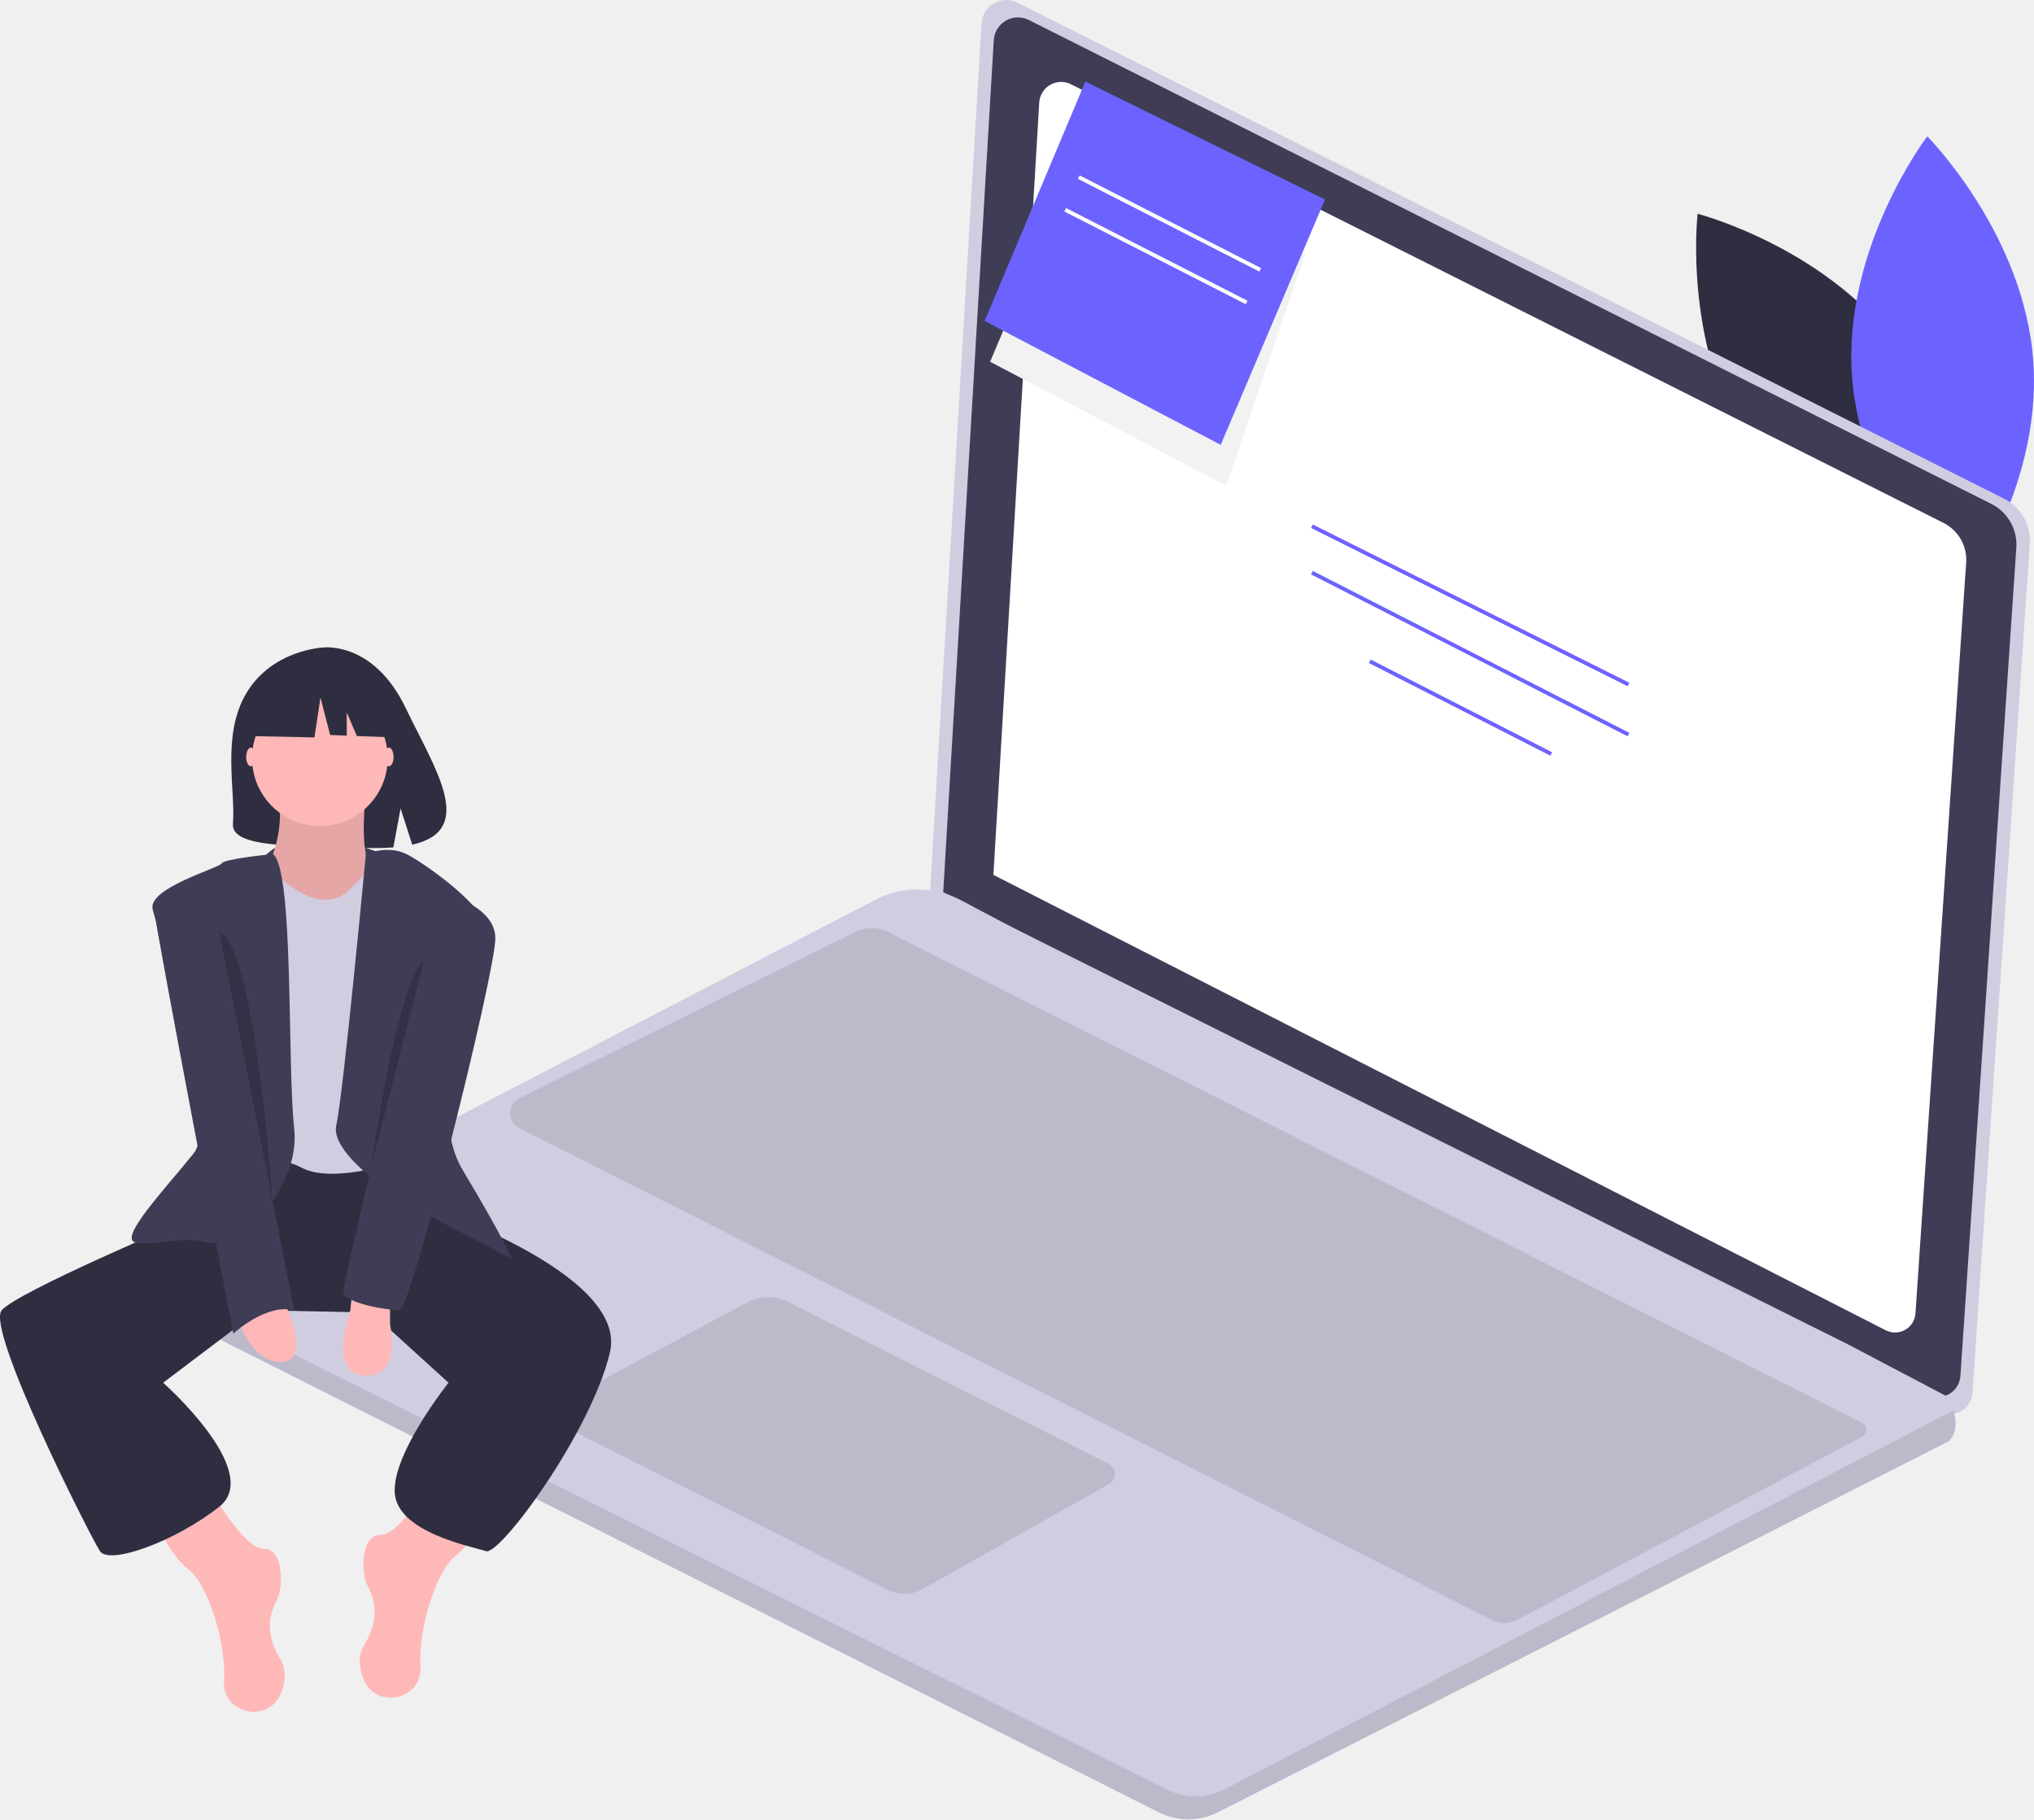
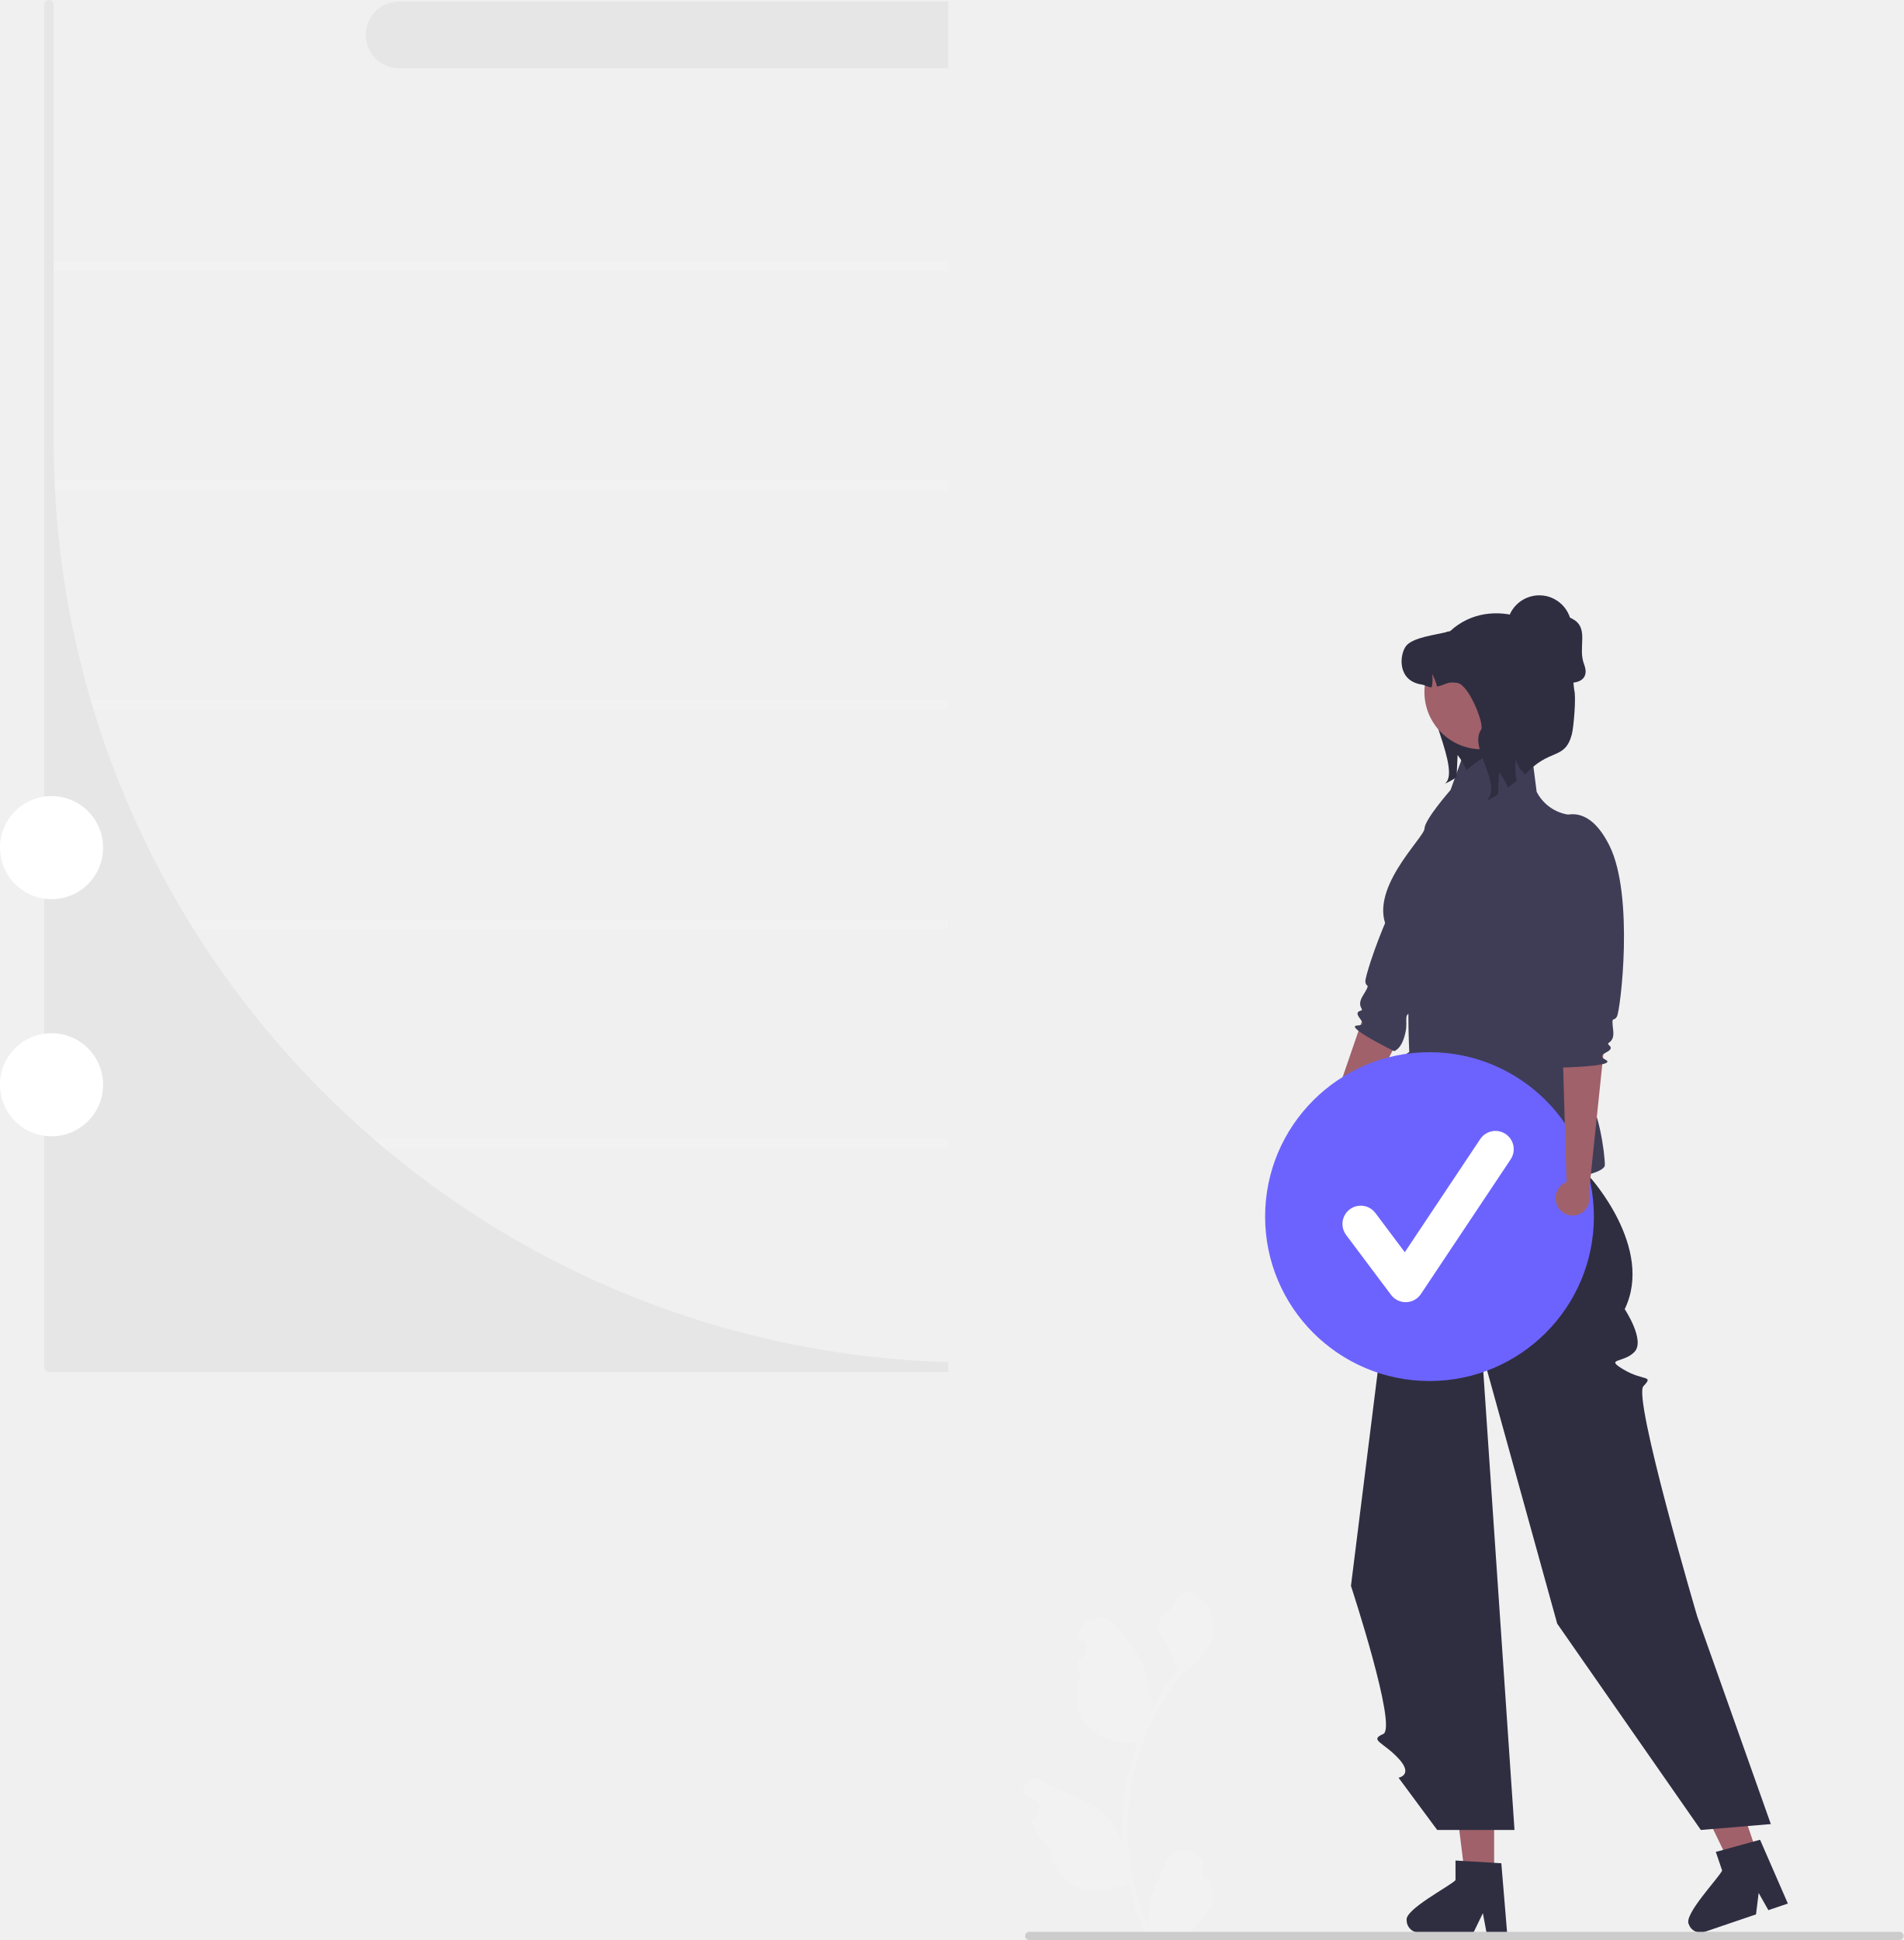
- <svg xmlns="http://www.w3.org/2000/svg" id="a6afbdd4-4f8a-4a84-bbe8-d87b6169081e" data-name="Layer 1" width="747.758" height="668.841" viewBox="0 0 747.758 668.841">
-   <path d="M927.171,245.864c26.72,38.985,20.807,89.488,20.807,89.488s-49.235-12.705-75.955-51.69-20.807-89.488-20.807-89.488S900.451,206.879,927.171,245.864Z" transform="translate(-227.1212 -115.5797)" fill="#2f2e41" />
-   <path d="M907.945,253.308c3.127,47.16,39.017,83.179,39.017,83.179S977.783,296.045,974.656,248.885s-39.017-83.179-39.017-83.179S904.818,206.149,907.945,253.308Z" transform="translate(-227.1212 -115.5797)" fill="#6c63ff" />
-   <path d="M601.167,116.562,963.942,298.951a17.155,17.155,0,0,1,9.41,16.482L952.275,627.638a8.5,8.5,0,0,1-12.315,7.013L568.913,445.287,587.962,124.173A9.123,9.123,0,0,1,601.167,116.562Z" transform="translate(-227.1212 -115.5797)" fill="#d0cde1" />
-   <path d="M605.342,122.924l353.864,177.91a16.733,16.733,0,0,1,9.179,16.077L947.826,621.446a8.291,8.291,0,0,1-12.012,6.841L573.88,443.575l18.581-313.227A8.899,8.899,0,0,1,605.342,122.924Z" transform="translate(-227.1212 -115.5797)" fill="#3f3d56" />
-   <path d="M620.851,146.554,941.618,307.824a15.168,15.168,0,0,1,8.32,14.574L931.302,598.45a7.515,7.515,0,0,1-10.889,6.201L592.331,437.215l16.843-283.931A8.067,8.067,0,0,1,620.851,146.554Z" transform="translate(-227.1212 -115.5797)" fill="#fff" />
-   <path d="M289.867,598.911,653.105,781.842a24.185,24.185,0,0,0,21.786-.028L943.605,645.406c3.151-3.151,2.711-7.82,1.703-11.326a25.229,25.229,0,0,0-1.987-4.896l-36.618-19.26L598.832,456.315l-18.394-9.765a34.059,34.059,0,0,0-31.636-.128L289.753,580.985a10.058,10.058,0,0,0,.114,17.926Z" transform="translate(-227.1212 -115.5797)" fill="#d0cde1" />
-   <path d="M289.867,598.911,653.105,781.842a24.185,24.185,0,0,0,21.786-.028L943.605,645.406c3.151-3.151,2.711-7.82,1.703-11.326L677.397,773.334a23.37,23.37,0,0,1-21.199.182L284.445,588.308A10.017,10.017,0,0,0,289.867,598.911Z" transform="translate(-227.1212 -115.5797)" opacity="0.1" />
-   <path d="M634.638,653.721,517.003,594.276a16.529,16.529,0,0,0-15.244.173l-68.241,36.457a4.882,4.882,0,0,0,.102,8.664l119.941,60.483a13.586,13.586,0,0,0,12.786-.294L634.86,661.161A4.203,4.203,0,0,0,634.638,653.721Z" transform="translate(-227.1212 -115.5797)" opacity="0.1" />
-   <path d="M911.687,643.779l-126.586,67.249a10.297,10.297,0,0,1-9.477.095l-357.66-180.87a6.082,6.082,0,0,1,.047-10.879l123.615-61.183a13.404,13.404,0,0,1,11.977.043L911.631,638.626A2.901,2.901,0,0,1,911.687,643.779Z" transform="translate(-227.1212 -115.5797)" opacity="0.1" />
-   <rect x="766.903" y="273.072" width="1.419" height="130.118" transform="translate(-105.2287 757.9083) rotate(-63.43495)" fill="#6c63ff" />
-   <rect x="766.904" y="290.492" width="1.418" height="130.759" transform="translate(-125.9096 761.6211) rotate(-62.90908)" fill="#6c63ff" />
-   <rect x="763.355" y="338.292" width="1.42" height="74.9" transform="translate(-145.3055 769.5868) rotate(-62.93456)" fill="#6c63ff" />
-   <path d="M366.648,429.127s-28.38-12.367-41.711.697S360.628,438.587,366.648,429.127Z" transform="translate(-227.1212 -115.5797)" fill="#3f3d56" />
-   <path d="M317.643,370.478C327.18,354.362,346.049,353.611,346.049,353.611s18.387-2.351,30.182,22.192c10.994,22.877,26.167,44.965,2.443,50.32l-4.285-13.338L371.734,427.117a92.827,92.827,0,0,1-10.151.173c-25.407-.82-49.603.24-48.824-8.877C313.796,406.294,308.466,385.984,317.643,370.478Z" transform="translate(-227.1212 -115.5797)" fill="#2f2e41" />
-   <path d="M304.297,662.62s12.04,22.36,19.78,22.36,6.88,14.62,5.16,18.06-6.02,11.18.86,22.36c2.403,3.905,1.973,8.335.396,12.447-4.419,11.52-21.607,8.03-21.059-4.296q.009-.204.022-.41c.86-13.76-6.02-35.261-12.9-40.421s-12.9-18.92-12.9-18.92Z" transform="translate(-227.1212 -115.5797)" fill="#ffb8b8" />
-   <path d="M386.858,657.46s-12.04,22.36-19.78,22.36-6.88,14.62-5.16,18.06,6.02,11.18-.86,22.36c-2.403,3.905-1.973,8.335-.396,12.447,4.419,11.52,21.607,8.03,21.059-4.296q-.009-.204-.022-.41c-.86-13.76,6.02-35.261,12.9-40.421s12.9-18.92,12.9-18.92Z" transform="translate(-227.1212 -115.5797)" fill="#ffb8b8" />
-   <path d="M377.398,547.378l5.16,11.18s75.681,24.94,68.801,54.181-40.421,74.821-45.581,73.101-32.681-6.88-33.541-21.5,19.78-40.421,19.78-40.421L363.638,598.119l-41.298-.86-35.243,26.66s36.981,32.681,20.64,45.581-40.421,21.5-43.861,16.34-42.141-81.701-36.121-88.581S294.837,564.579,294.837,564.579l16.34-23.22,63.641-3.44Z" transform="translate(-227.1212 -115.5797)" fill="#2f2e41" />
-   <path d="M361.918,405.476s-4.3,28.38,4.3,31.821S349.018,455.357,349.018,455.357H334.398l-9.46-19.78s8.6-15.48,3.44-30.1S361.918,405.476,361.918,405.476Z" transform="translate(-227.1212 -115.5797)" fill="#ffb8b8" />
-   <path d="M361.918,405.476s-4.3,28.38,4.3,31.821S349.018,455.357,349.018,455.357H334.398l-9.46-19.78s8.6-15.48,3.44-30.1S361.918,405.476,361.918,405.476Z" transform="translate(-227.1212 -115.5797)" opacity="0.1" />
-   <path d="M367.938,429.557S358.478,439.877,356.758,441.597s-9.46,11.18-25.8-2.58-18.06,2.58-18.06,2.58V544.798s13.76-6.02,24.94,0,34.401-1.72,34.401-1.72l4.3-106.642Z" transform="translate(-227.1212 -115.5797)" fill="#d0cde1" />
-   <path d="M361.621,429.557s8.037-3.44,14.917,0,30.96,20.64,29.24,28.38-24.08,61.921-8.6,87.721S415.239,578.339,415.239,578.339l-37.841-19.78s-29.24-18.06-26.66-29.24S361.621,429.557,361.621,429.557Z" transform="translate(-227.1212 -115.5797)" fill="#3f3d56" />
-   <path d="M327.507,429.557s-18.05,1.72-18.91,3.44-27.09,9.03-25.37,16.77,25.37,76.971,15.05,89.871-27.52,30.96-21.5,32.681,16.34-2.58,26.66,0,34.401-18.92,31.821-42.141S335.237,435.577,327.507,429.557Z" transform="translate(-227.1212 -115.5797)" fill="#3f3d56" />
-   <path d="M370.518,593.819v8.6s4.3,19.78-9.46,18.92-5.16-24.08-5.16-24.08l.86-7.74Z" transform="translate(-227.1212 -115.5797)" fill="#ffb8b8" />
-   <path d="M331.818,594.679s9.46,19.78,0,21.5-16.34-11.18-16.34-14.62S331.818,594.679,331.818,594.679Z" transform="translate(-227.1212 -115.5797)" fill="#ffb8b8" />
-   <ellipse cx="92.226" cy="278.286" rx="1.72" ry="3.44" fill="#ffb8b8" />
-   <ellipse cx="142.967" cy="278.286" rx="1.72" ry="3.44" fill="#ffb8b8" />
-   <path d="M304.297,440.737s-21.5,0-20.64,8.6,29.24,156.523,29.24,156.523,12.04-11.18,22.36-8.6Z" transform="translate(-227.1212 -115.5797)" fill="#3f3d56" />
-   <path d="M387.718,443.317s21.5,4.3,21.5,17.2-30.96,136.742-35.261,136.742-20.64-2.58-20.64-6.88S387.718,443.317,387.718,443.317Z" transform="translate(-227.1212 -115.5797)" fill="#3f3d56" />
-   <path d="M382.988,468.687l-19.35,75.673S372.668,478.147,382.988,468.687Z" transform="translate(-227.1212 -115.5797)" opacity="0.2" />
-   <path d="M307.723,458.054,327.293,556.993S321.038,463.761,307.723,458.054Z" transform="translate(-227.1212 -115.5797)" opacity="0.2" />
-   <circle cx="117.597" cy="278.716" r="24.94" fill="#ffb8b8" />
-   <polygon points="94.738 253.344 113.38 243.58 139.123 247.574 144.449 271.098 131.191 270.589 127.487 261.946 127.487 270.446 121.369 270.211 117.818 256.451 115.599 271.098 93.85 270.655 94.738 253.344" fill="#2f2e41" />
-   <polyline points="374.28 108.551 364 133 450.768 178.545 480 93" fill="#f2f2f2" />
-   <polygon points="448.768 163.545 487.099 73.352 399 30 362 118 448.768 163.545" fill="#6c63ff" />
-   <rect x="656.355" y="160.292" width="1.42" height="74.9" transform="translate(-45.11285 577.296) rotate(-62.93456)" fill="#fff" />
-   <rect x="651.355" y="172.292" width="1.42" height="74.9" transform="translate(-58.52366 579.3835) rotate(-62.93456)" fill="#fff" />
+ <svg xmlns="http://www.w3.org/2000/svg" id="eff19114-a5e7-4a27-9ebd-377d1a5655dc" data-name="Layer 1" width="554.035" height="564.541" viewBox="0 0 554.035 564.541">
+   <rect x="14.79" y="75.98" width="261.21" height="2.78" fill="#f2f2f2" />
+   <rect x="14.79" y="139.83" width="261.21" height="2.77" fill="#f2f2f2" />
+   <rect x="14.79" y="203.67" width="261.21" height="2.78" fill="#f2f2f2" />
+   <rect x="14.79" y="267.52" width="261.21" height="2.77" fill="#f2f2f2" />
+   <rect x="14.79" y="331.36" width="261.21" height="2.78" fill="#f2f2f2" />
+   <path d="M598.983,564.09v2.89h-261.76A1.387,1.387,0,0,1,335.833,565.59V169.12a1.385,1.385,0,1,1,2.77,0V296q0,5.805.25,11.56c.03.93.08,1.85.13,2.77a266.793,266.793,0,0,0,10.37,61.07c.27.93.54,1.86.83,2.78a266.403,266.403,0,0,0,27.36,61.07c.56.93,1.13,1.85,1.71,2.77A268.94,268.94,0,0,0,431.633,499.09c1.08.94,2.17,1.86,3.26,2.78A266.97,266.97,0,0,0,598.983,564.09Z" transform="translate(-322.9827 -167.7296)" fill="#e6e6e6" />
+   <path d="M439.143,168.17a9.715,9.715,0,0,0,0,19.43H598.983V168.17Z" transform="translate(-322.9827 -167.7296)" fill="#e6e6e6" />
+   <polygon points="434.863 546.37 426.428 546.37 422.415 513.834 434.865 513.834 434.863 546.37" fill="#a0616a" />
+   <path d="M732.386,726.545a3.588,3.588,0,0,0,3.565,3.572h15.879l.492-1.02,2.246-4.635.87,4.635.193,1.02h5.989l-.086-1.027L759.938,709.939l-2.089-.128-9.027-.535-2.218-.135v5.718C744.921,716.649,731.716,723.415,732.386,726.545Z" transform="translate(-322.9827 -167.7296)" fill="#2f2e41" />
+   <polygon points="511.622 539.983 503.636 542.699 489.36 513.188 501.147 509.18 511.622 539.983" fill="#a0616a" />
+   <path d="M814.508,727.694a3.588,3.588,0,0,0,4.526,2.234l15.033-5.113.137-1.124.634-5.111,2.316,4.108.511.903,5.67-1.929-.412-.945-7.679-17.618-2.019.551-8.718,2.4-2.143.586,1.841,5.414C823.189,714.288,812.865,724.946,814.508,727.694Z" transform="translate(-322.9827 -167.7296)" fill="#2f2e41" />
+   <circle cx="448.002" cy="182.638" r="9.4" fill="#2f2e41" />
+   <path d="M771.061,363.985a9.289,9.289,0,0,1-2.956-12.961,9.4,9.4,0,0,1,12.961-2.956c4.395,2.763,1.095,8.114,2.956,12.961C786.654,367.885,777.114,367.504,771.061,363.985Z" transform="translate(-322.9827 -167.7296)" fill="#2f2e41" />
+   <path d="M733.928,487.184h47.608l4.091,22.978s18.886,20.65,10.226,38.525c0,0,6.012,9.064,2.854,12.425s-8.902,1.759-3.158,5.171,8.878,1.533,5.744,4.822,15.666,67,15.666,67l21.419,60.432L818.005,700.248l-41.798-60.023L754.299,561.111l9.474,139.137H741.272l-11.25-15.2s4.449-.783,0-5.586-8.627-5.311-4.449-7.146-9.4-43.09-9.4-43.09Z" transform="translate(-322.9827 -167.7296)" fill="#2f2e41" />
+   <path d="M733.145,473.867s-6.267,3.656-3.133,5.222,3.133,1.678,3.133,4.233,1.044,7.256,2.611,7.256,14.622,0,21.411,12.011,32.9,7.833,32.9,4.178-1.896-16.711-5.126-19.583-6.363-1.828-3.752-4.439,6.789-1.044,3.656-4.178-5.744-3.656-5.744-8.355,10.967-50.065,10.967-50.065-1.044-15.212-8.878-15.212a12.458,12.458,0,0,1-10.967-6.789l-1.306-10.183-19.322-2.611-4.439,12.272s-7.572,8.617-7.572,11.228-17.233,18.278-10.444,29.766,9.139,3.917,7.05,9.139S733.145,473.867,733.145,473.867Z" transform="translate(-322.9827 -167.7296)" fill="#3f3d56" />
+   <path d="M749.236,361.076c-.327.761-10.399.68-10.861,1.358-3.557,5.233,9.265,27.501,5.708,32.741l-.495.591a23.415,23.415,0,0,0,3.333-1.88c.095-2.145.19-4.297.292-6.442a17.705,17.705,0,0,1,2.552,4.487,29.059,29.059,0,0,1,5.057-3.794,22.261,22.261,0,0,1,4.919-4.049Z" transform="translate(-322.9827 -167.7296)" fill="#2f2e41" />
+   <circle cx="431.246" cy="201.369" r="16.672" fill="#a0616a" />
+   <path d="M766.891,393.115a8.029,8.029,0,0,1-2.688-4.412,17.251,17.251,0,0,0,.238,6.299c-.903.679-1.778,1.324-2.607,1.907a17.705,17.705,0,0,0-2.552-4.487c-.102,2.145-.197,4.297-.292,6.442a23.415,23.415,0,0,1-3.333,1.88l.495-.591c3.557-5.24-5.648-14.886-2.091-20.119.998-1.466-3.509-13.053-6.944-13.576-3.055-.462-2.926.421-5.885,1.066a14.809,14.809,0,0,0-1.419-3.672,12.134,12.134,0,0,1-.115,3.869c-1.052.041-1.88-.63-3-.801-7.148-1.093-6.421-8.824-4.433-11.275,1.996-2.444,8.621-3.177,11.675-3.971.278-.271.91-.102,1.188-.36,5.854-5.357,13.683-6.245,20.729-3.87,7.514,2.532,12.198,7.433,14.602,14.989l.69,6.046c.619,1.944-.16,10.99-.69,12.96C778.4,389.098,774.012,385.275,766.891,393.115Z" transform="translate(-322.9827 -167.7296)" fill="#2f2e41" />
+   <path d="M712.605,510.841a5.131,5.131,0,0,0,1.309-7.036,4.922,4.922,0,0,0-.516-.63l17.416-34.789-9.895-8.068L706.115,503.398a5.117,5.117,0,0,0-.424,6.232,4.897,4.897,0,0,0,6.804,1.288Q712.551,510.88,712.605,510.841Z" transform="translate(-322.9827 -167.7296)" fill="#a0616a" />
+   <path d="M760.792,409.229s-4.757-10.262-17.498-.078-23.111,42.151-22.933,44.197,1.789.059-.718,4.128c-2.039,3.309.621,4.012-.607,4.35-3.239.891,3.165,4.137-.984,4.321s10.661,7.456,10.661,7.456,2.41-.452,3.416-5.909c.565-3.065-.737-4.887,1.736-5.278s.46-6.086.856-6.947,15.101-16.875,15.101-16.875Z" transform="translate(-322.9827 -167.7296)" fill="#3f3d56" />
+   <circle cx="416.052" cy="354.033" r="47.843" fill="#6c63ff" />
+   <path d="M732.099,546.663a5.32,5.32,0,0,1-4.257-2.129l-13.052-17.403a5.322,5.322,0,1,1,8.515-6.386l8.539,11.385,21.932-32.897a5.322,5.322,0,1,1,8.856,5.904l-26.104,39.157a5.324,5.324,0,0,1-4.28,2.368C732.197,546.662,732.148,546.663,732.099,546.663Z" transform="translate(-322.9827 -167.7296)" fill="#fff" />
+   <path d="M776.403,518.955a5.131,5.131,0,0,1,1.776-6.932,4.922,4.922,0,0,1,.733-.354L777.77,472.78l12.372-3.149L785.424,514.938a5.117,5.117,0,0,1-2.24,5.831,4.897,4.897,0,0,1-6.714-1.697Q776.436,519.014,776.403,518.955Z" transform="translate(-322.9827 -167.7296)" fill="#a0616a" />
+   <path d="M775.5,406.5s8.636-7.303,15.903,7.3,3.206,47.964,2.183,49.744-1.647-.7-1.087,4.046c.456,3.86-2.253,3.377-1.282,4.201,2.563,2.172-4.613,2.419-.928,4.333s-12.809,2.272-12.809,2.272-1.995-1.425-.609-6.798c.778-3.018,2.727-4.122.648-5.518s2.147-5.714,2.15-6.661-6.588-21.666-6.588-21.666Z" transform="translate(-322.9827 -167.7296)" fill="#3f3d56" />
+   <path d="M674.939,714.583a2.269,2.269,0,0,1-1.645-3.933l.155-.618q-.031-.074-.062-.148a6.094,6.094,0,0,0-11.241.042c-1.839,4.428-4.179,8.864-4.756,13.546a18.029,18.029,0,0,0,.316,6.2,72.281,72.281,0,0,1-6.575-30.021,69.766,69.766,0,0,1,.433-7.783q.358-3.178.995-6.31a73.119,73.119,0,0,1,14.5-30.99,19.459,19.459,0,0,0,8.093-8.397,14.843,14.843,0,0,0,1.35-4.056c-.394.052-1.486-5.949-1.188-6.317-.549-.833-1.532-1.247-2.131-2.06-2.982-4.043-7.091-3.337-9.236,2.157-4.582,2.313-4.627,6.148-1.815,9.837,1.789,2.347,2.035,5.522,3.604,8.035-.162.207-.329.407-.491.614a73.591,73.591,0,0,0-7.681,12.169,30.592,30.592,0,0,0-1.826-14.21c-1.748-4.217-5.025-7.769-7.91-11.415a6.279,6.279,0,0,0-11.184,3.083q-.009.081-.017.161.643.363,1.259.77a3.078,3.078,0,0,1-1.241,5.602l-.063.01a30.628,30.628,0,0,0,.807,4.579c-3.702,14.316,4.29,19.53,15.701,19.764.252.129.497.258.749.381a75.115,75.115,0,0,0-4.043,19.028,71.245,71.245,0,0,0,.052,11.503l-.019-.136a18.826,18.826,0,0,0-6.427-10.87c-4.946-4.063-11.933-5.559-17.268-8.824a3.533,3.533,0,0,0-5.411,3.437l.022.143a20.677,20.677,0,0,1,2.319,1.117q.643.363,1.259.77a3.078,3.078,0,0,1-1.241,5.602l-.063.01c-.045.006-.084.013-.129.019a30.654,30.654,0,0,0,5.639,8.829c2.315,12.497,12.256,13.683,22.89,10.044h.006a75.093,75.093,0,0,0,5.044,14.726h18.02c.065-.2.123-.407.181-.607a20.475,20.475,0,0,1-4.986-.297c1.337-1.641,2.674-3.294,4.011-4.935a1.118,1.118,0,0,0,.084-.097c.678-.84,1.363-1.673,2.041-2.512l0-.001a29.99,29.99,0,0,0-.879-7.64Z" transform="translate(-322.9827 -167.7296)" fill="#f2f2f2" />
+   <path d="M621.347,731.08a1.186,1.186,0,0,0,1.19,1.19h253.29a1.19,1.19,0,1,0,0-2.38h-253.29A1.187,1.187,0,0,0,621.347,731.08Z" transform="translate(-322.9827 -167.7296)" fill="#ccc" />
+   <circle cx="15" cy="246.66" r="15" fill="#fff" />
+   <circle cx="15" cy="315.66" r="15" fill="#fff" />
</svg>
